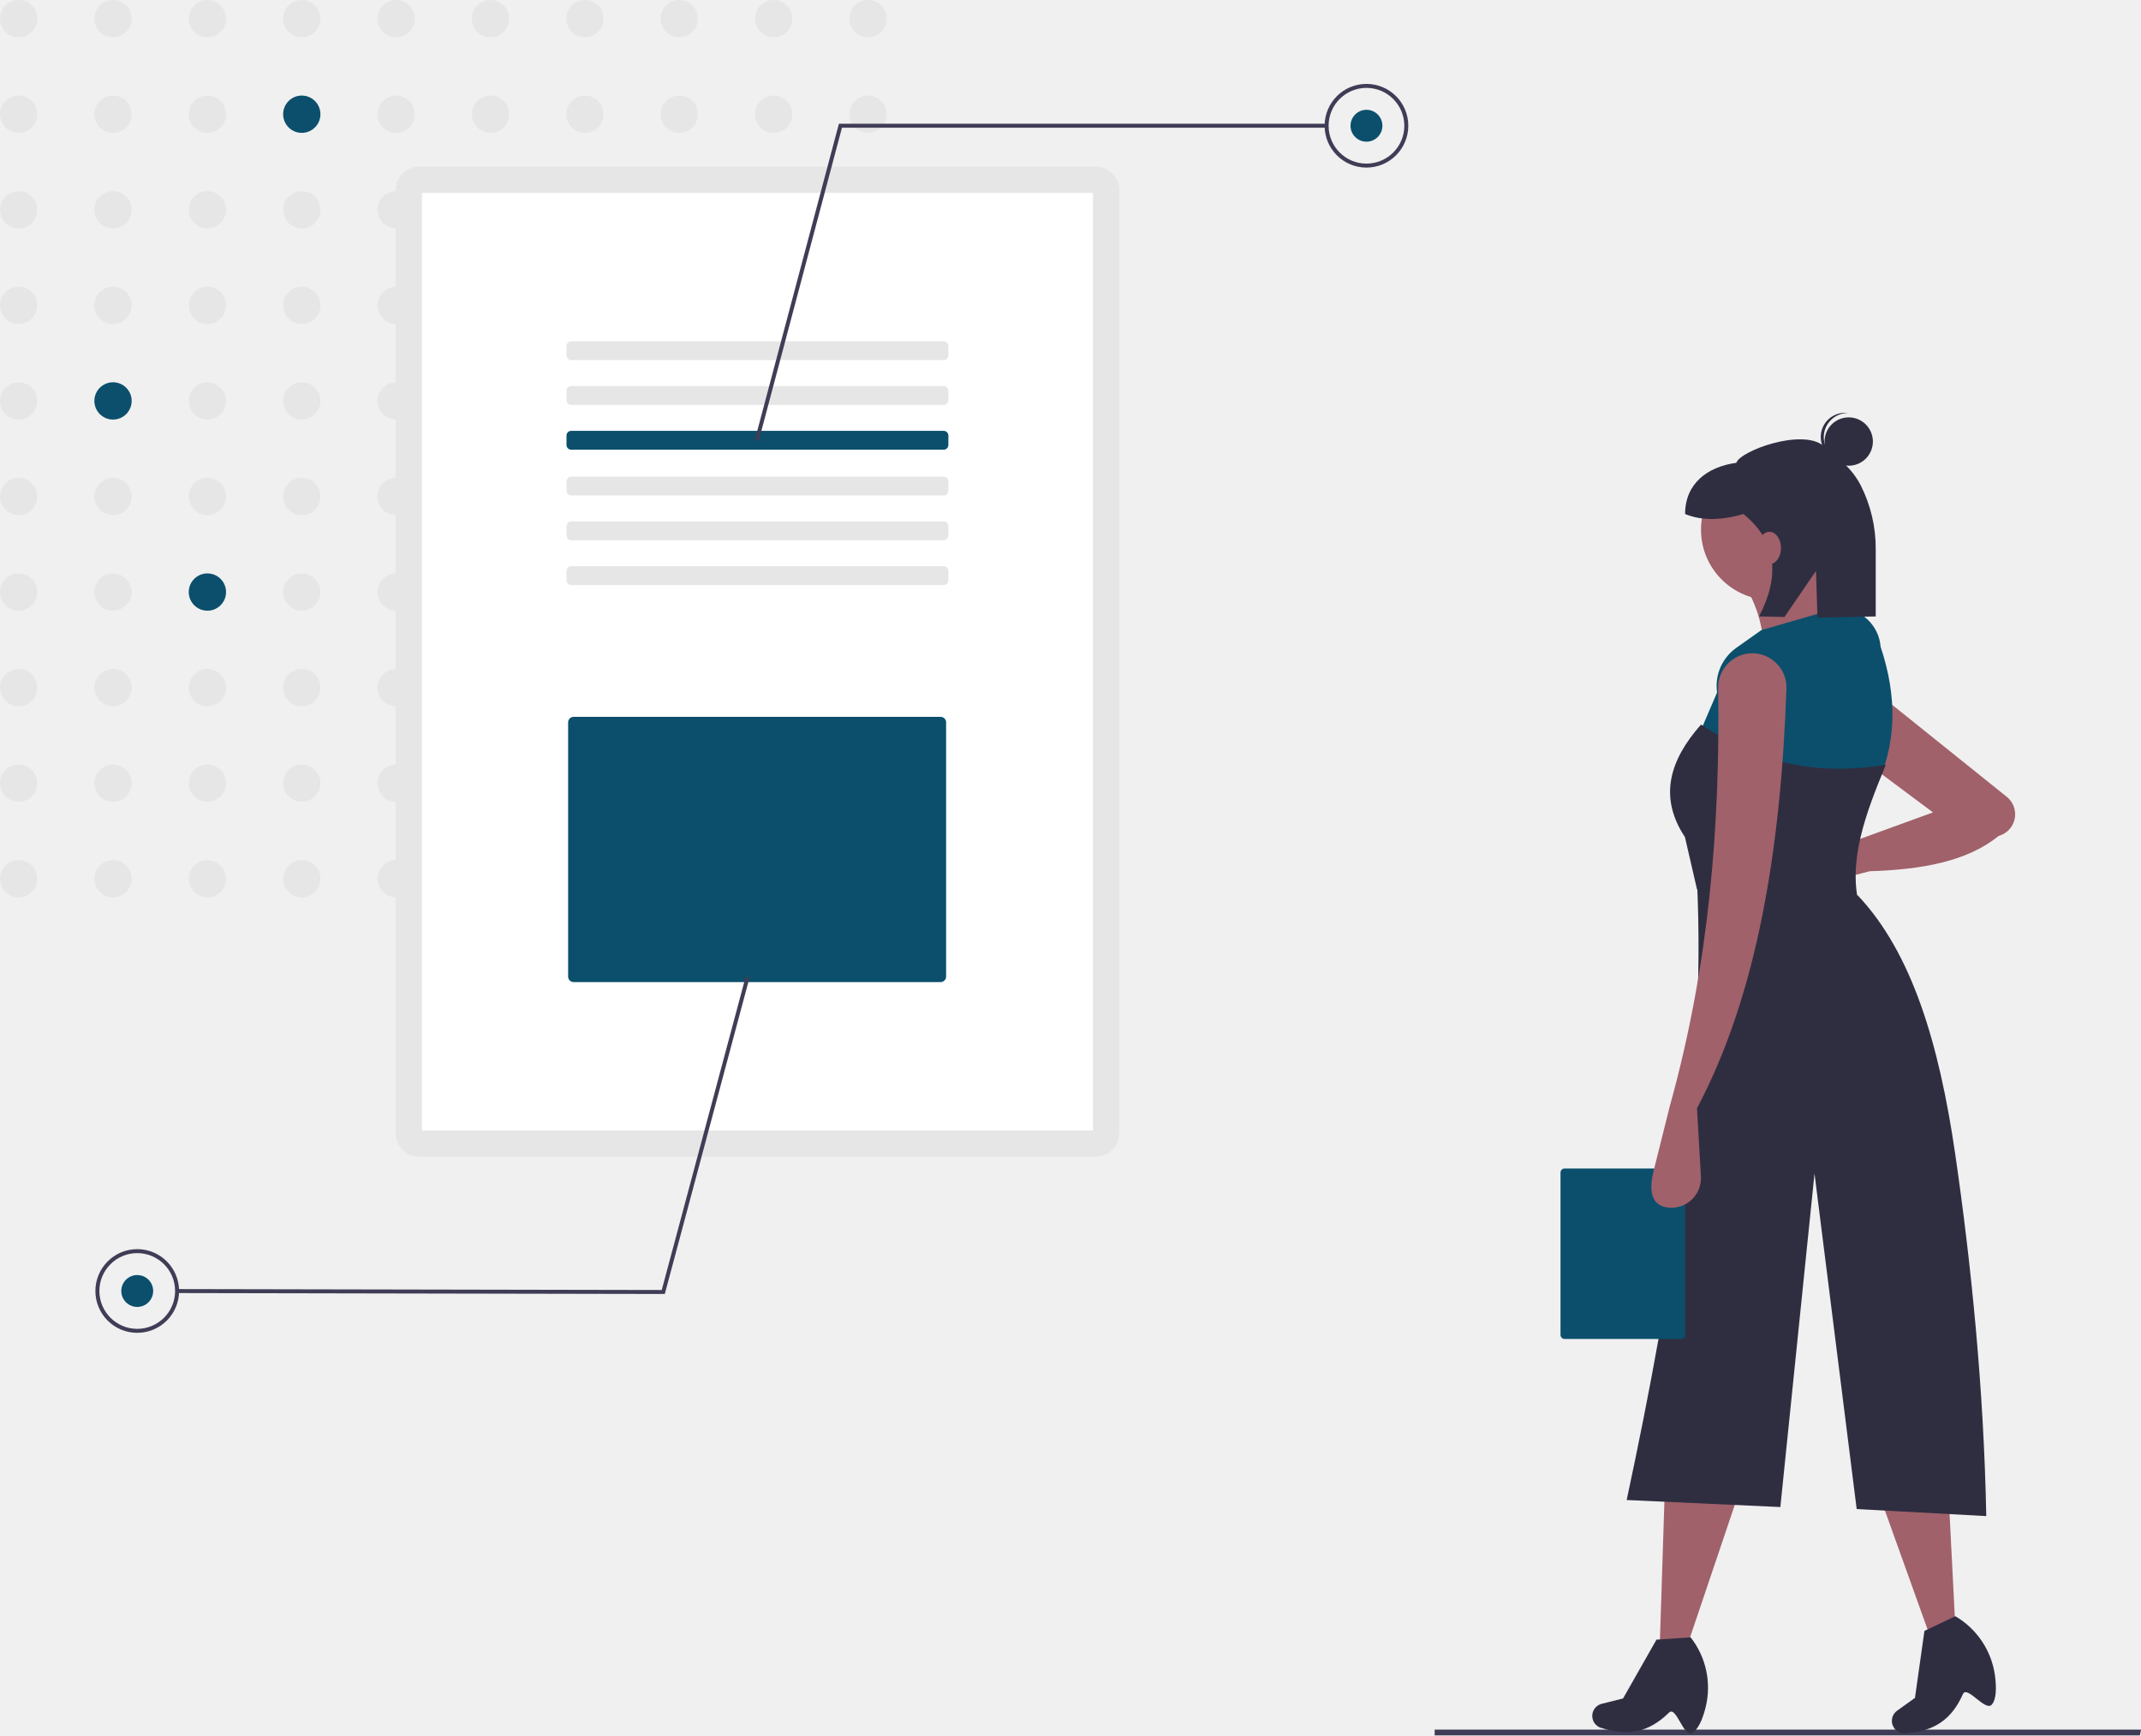
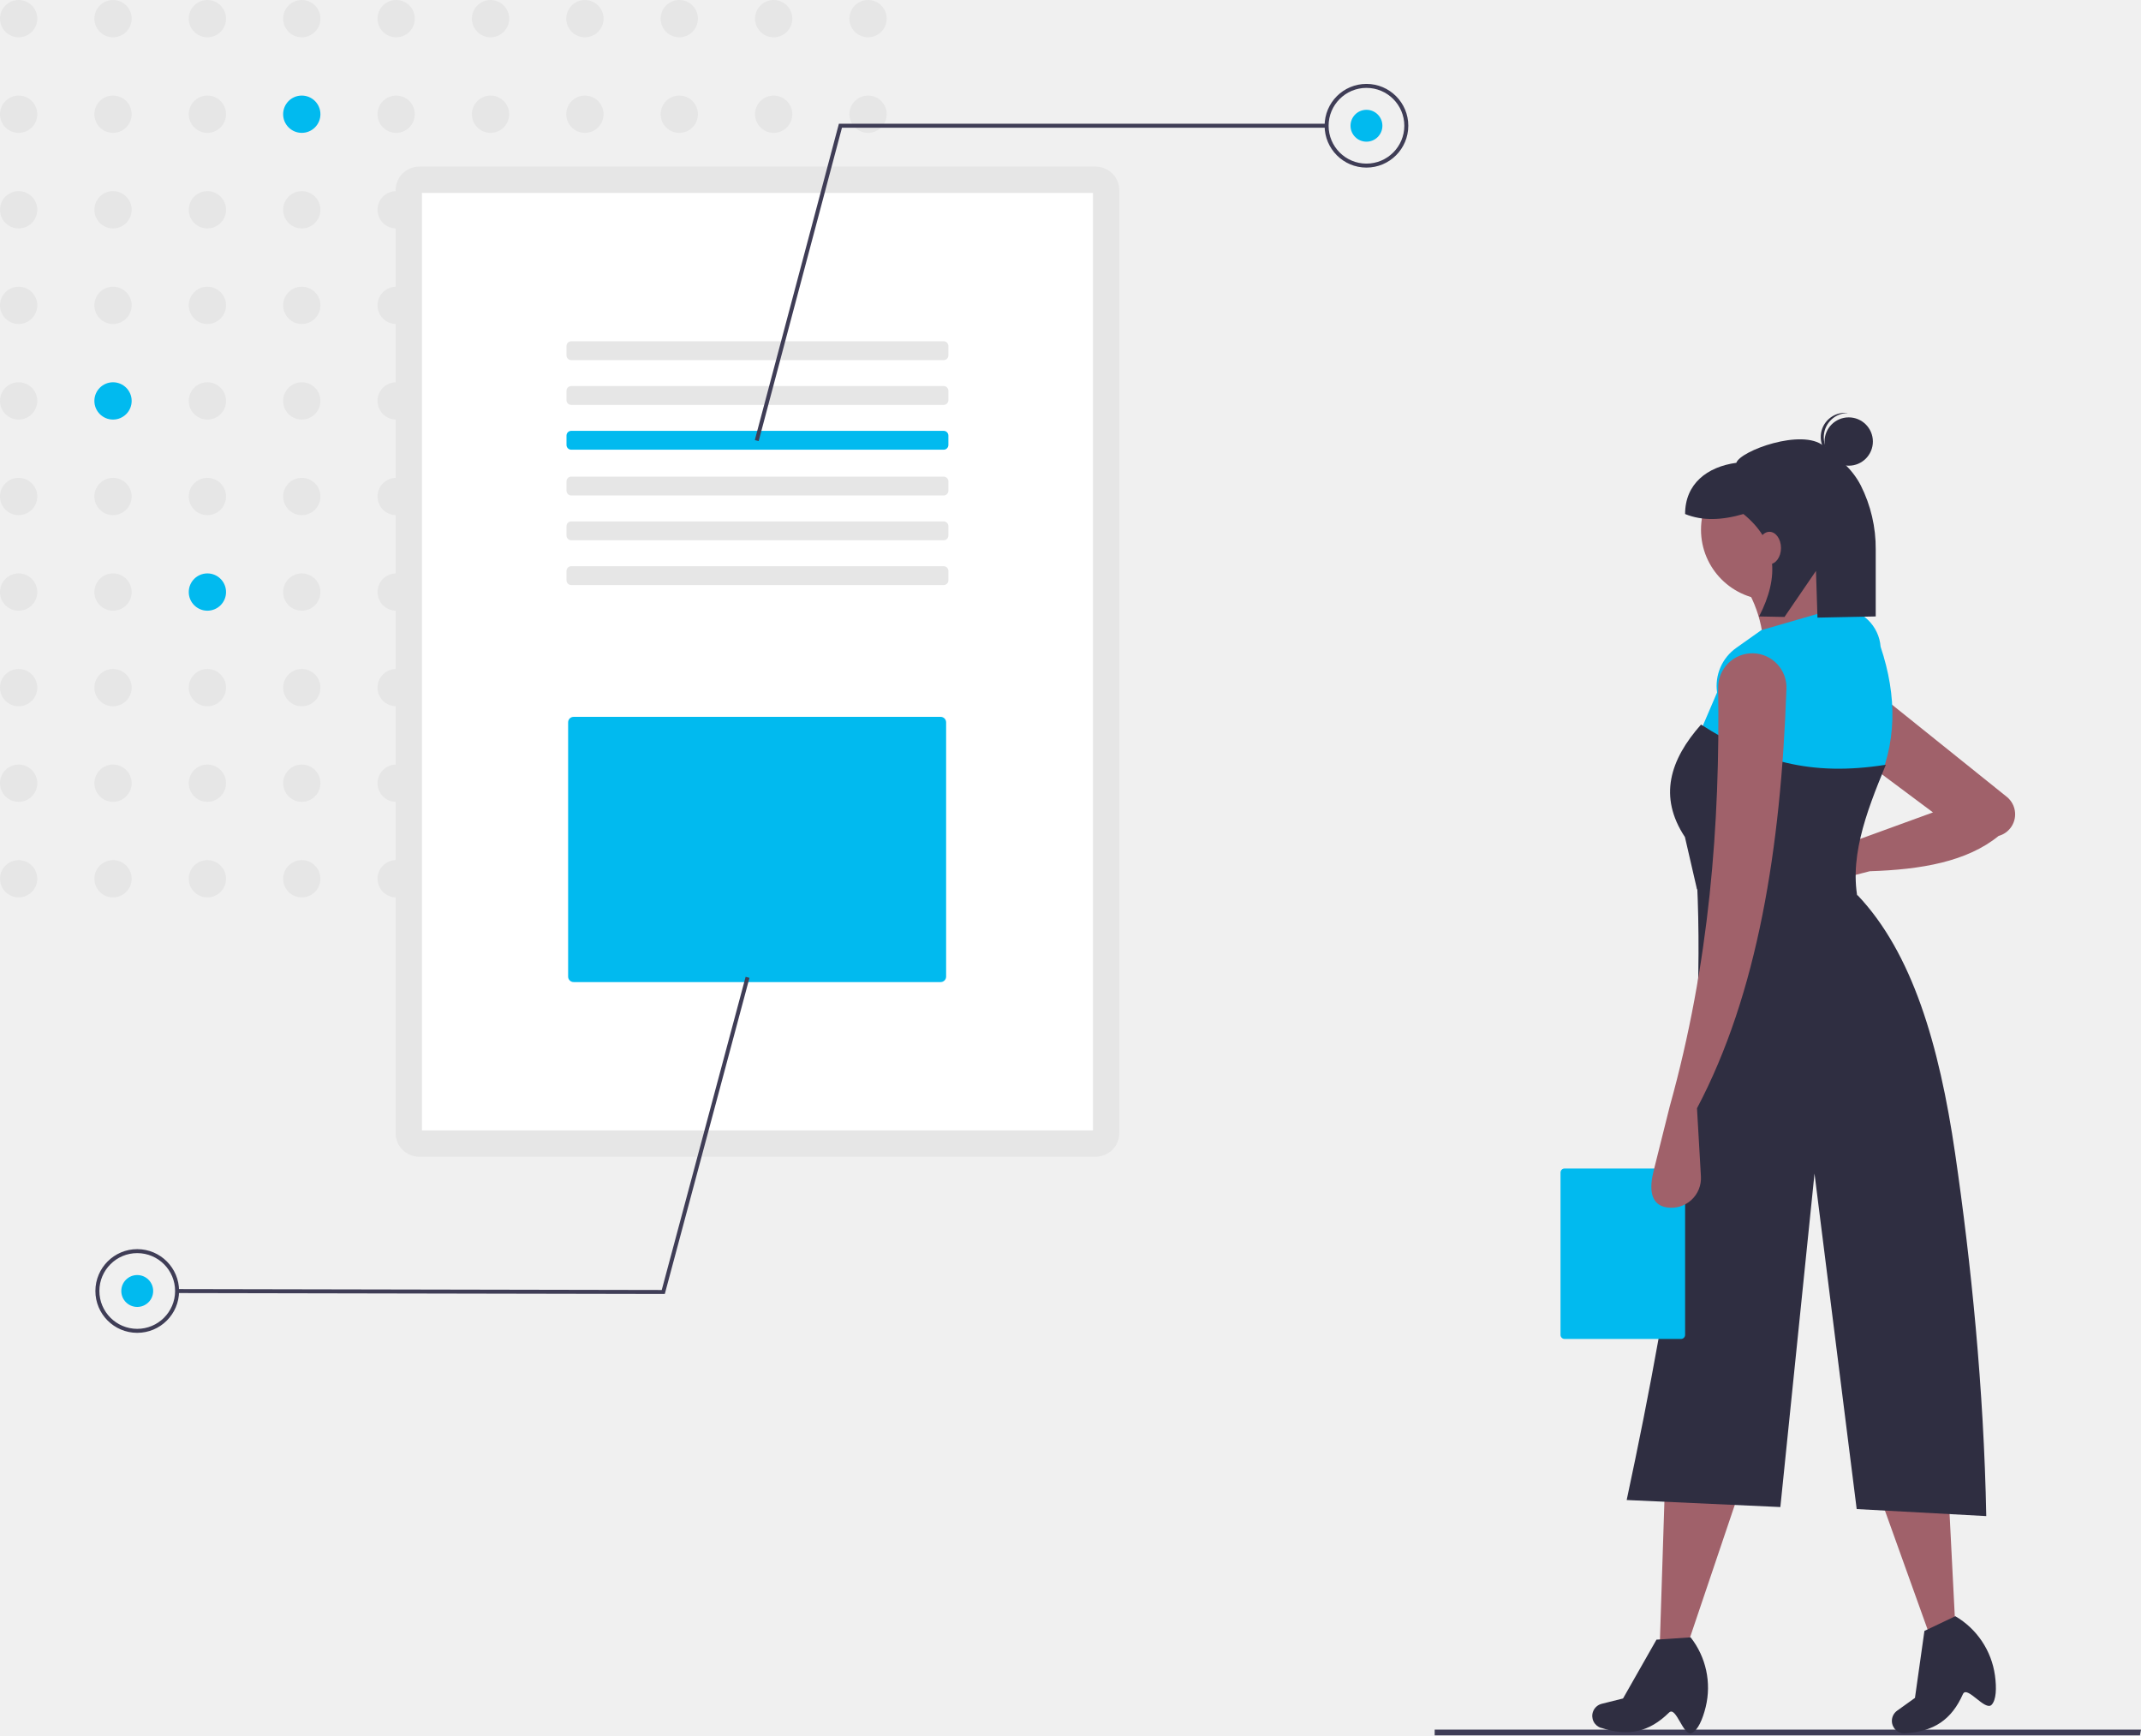
<svg xmlns="http://www.w3.org/2000/svg" id="f115e1f4-ca9e-46ea-99f2-be217fabe967" data-name="Layer 1" width="782.39" height="634.123" viewBox="0 0 782.39 634.123" version="1.1">
  <defs id="defs269" />
  <polygon points="782.009 634.123 524.27 634.123 524.27 632.017 782.39 632.017 782.009 634.123" fill="#3f3d56" id="polygon2" />
  <circle cx="6.813" cy="6.814" r="6.813" fill="#e6e6e6" id="circle4" />
  <circle cx="41.302" cy="6.814" r="6.813" fill="#e6e6e6" id="circle6" />
  <circle cx="75.791" cy="6.814" r="6.813" fill="#e6e6e6" id="circle8" />
  <circle cx="110.28" cy="6.814" r="6.813" fill="#e6e6e6" id="circle10" />
  <circle cx="144.769" cy="6.814" r="6.813" fill="#e6e6e6" id="circle12" />
  <circle cx="179.258" cy="6.814" r="6.813" fill="#e6e6e6" id="circle14" />
  <circle cx="213.747" cy="6.814" r="6.813" fill="#e6e6e6" id="circle16" />
  <circle cx="248.236" cy="6.814" r="6.813" fill="#e6e6e6" id="circle18" />
  <circle cx="282.725" cy="6.814" r="6.813" fill="#e6e6e6" id="circle20" />
  <circle cx="317.214" cy="6.814" r="6.813" fill="#e6e6e6" id="circle22" />
  <circle cx="6.813" cy="41.736" r="6.813" fill="#e6e6e6" id="circle24" />
  <circle cx="41.302" cy="41.736" r="6.813" fill="#e6e6e6" id="circle26" />
  <circle cx="75.791" cy="41.736" r="6.813" fill="#e6e6e6" id="circle28" />
-   <circle cx="110.28" cy="41.736" r="6.813" fill="#b9ff66" id="circle30" style="fill:#0b4f6c;fill-opacity:1" />
+   <circle cx="110.28" cy="41.736" r="6.813" fill="#b9ff66" id="circle30" style="fill:#01baef;fill-opacity:1" />
  <circle cx="144.769" cy="41.736" r="6.813" fill="#e6e6e6" id="circle32" />
  <circle cx="179.258" cy="41.736" r="6.813" fill="#e6e6e6" id="circle34" />
  <circle cx="213.747" cy="41.736" r="6.813" fill="#e6e6e6" id="circle36" />
  <circle cx="248.236" cy="41.736" r="6.813" fill="#e6e6e6" id="circle38" />
  <circle cx="282.725" cy="41.736" r="6.813" fill="#e6e6e6" id="circle40" />
  <circle cx="317.214" cy="41.736" r="6.813" fill="#e6e6e6" id="circle42" />
  <circle cx="6.813" cy="76.658" r="6.813" fill="#e6e6e6" id="circle44" />
  <circle cx="41.302" cy="76.658" r="6.813" fill="#e6e6e6" id="circle46" />
  <circle cx="75.791" cy="76.658" r="6.813" fill="#e6e6e6" id="circle48" />
  <circle cx="110.28" cy="76.658" r="6.813" fill="#e6e6e6" id="circle50" />
  <circle cx="144.769" cy="76.658" r="6.813" fill="#e6e6e6" id="circle52" />
  <circle cx="179.258" cy="76.658" r="6.813" fill="#e6e6e6" id="circle54" />
  <circle cx="213.747" cy="76.658" r="6.813" fill="#e6e6e6" id="circle56" />
  <circle cx="248.236" cy="76.658" r="6.813" fill="#e6e6e6" id="circle58" />
  <circle cx="282.725" cy="76.658" r="6.813" fill="#e6e6e6" id="circle60" />
  <circle cx="317.214" cy="76.658" r="6.813" fill="#e6e6e6" id="circle62" />
  <circle cx="6.813" cy="111.58" r="6.813" fill="#e6e6e6" id="circle64" />
  <circle cx="41.302" cy="111.58" r="6.813" fill="#e6e6e6" id="circle66" />
  <circle cx="75.791" cy="111.58" r="6.813" fill="#e6e6e6" id="circle68" />
  <circle cx="110.28" cy="111.58" r="6.813" fill="#e6e6e6" id="circle70" />
  <circle cx="144.769" cy="111.58" r="6.813" fill="#e6e6e6" id="circle72" />
  <circle cx="179.258" cy="111.58" r="6.813" fill="#e6e6e6" id="circle74" />
  <circle cx="213.747" cy="111.58" r="6.813" fill="#e6e6e6" id="circle76" />
  <circle cx="248.236" cy="111.58" r="6.813" fill="#e6e6e6" id="circle78" />
  <circle cx="282.725" cy="111.58" r="6.813" fill="#e6e6e6" id="circle80" />
  <circle cx="317.214" cy="111.58" r="6.813" fill="#e6e6e6" id="circle82" />
  <circle cx="6.813" cy="146.502" r="6.813" fill="#e6e6e6" id="circle84" />
-   <circle cx="41.302" cy="146.502" r="6.813" fill="#b9ff66" id="circle86" style="fill:#0b4f6c;fill-opacity:1" />
+   <circle cx="41.302" cy="146.502" r="6.813" fill="#b9ff66" id="circle86" style="fill:#01baef;fill-opacity:1" />
  <circle cx="75.791" cy="146.502" r="6.813" fill="#e6e6e6" id="circle88" />
  <circle cx="110.28" cy="146.502" r="6.813" fill="#e6e6e6" id="circle90" />
  <circle cx="144.769" cy="146.502" r="6.813" fill="#e6e6e6" id="circle92" />
  <circle cx="179.258" cy="146.502" r="6.813" fill="#e6e6e6" id="circle94" />
  <circle cx="213.747" cy="146.502" r="6.813" fill="#e6e6e6" id="circle96" />
  <circle cx="248.236" cy="146.502" r="6.813" fill="#e6e6e6" id="circle98" />
  <circle cx="282.725" cy="146.502" r="6.813" fill="#e6e6e6" id="circle100" />
  <circle cx="317.214" cy="146.502" r="6.813" fill="#e6e6e6" id="circle102" />
  <circle cx="6.813" cy="181.424" r="6.813" fill="#e6e6e6" id="circle104" />
  <circle cx="41.302" cy="181.424" r="6.813" fill="#e6e6e6" id="circle106" />
  <circle cx="75.791" cy="181.424" r="6.813" fill="#e6e6e6" id="circle108" />
  <circle cx="110.28" cy="181.424" r="6.813" fill="#e6e6e6" id="circle110" />
  <circle cx="144.769" cy="181.424" r="6.813" fill="#e6e6e6" id="circle112" />
  <circle cx="179.258" cy="181.424" r="6.813" fill="#e6e6e6" id="circle114" />
  <circle cx="213.747" cy="181.424" r="6.813" fill="#e6e6e6" id="circle116" />
  <circle cx="248.236" cy="181.424" r="6.813" fill="#e6e6e6" id="circle118" />
  <circle cx="282.725" cy="181.424" r="6.813" fill="#e6e6e6" id="circle120" />
  <circle cx="317.214" cy="181.424" r="6.813" fill="#e6e6e6" id="circle122" />
  <circle cx="6.813" cy="216.346" r="6.813" fill="#e6e6e6" id="circle124" />
  <circle cx="41.302" cy="216.346" r="6.813" fill="#e6e6e6" id="circle126" />
-   <circle cx="75.791" cy="216.346" r="6.813" fill="#b9ff66" id="circle128" style="fill:#0b4f6c;fill-opacity:1" />
+   <circle cx="75.791" cy="216.346" r="6.813" fill="#b9ff66" id="circle128" style="fill:#01baef;fill-opacity:1" />
  <circle cx="110.28" cy="216.346" r="6.813" fill="#e6e6e6" id="circle130" />
  <circle cx="144.769" cy="216.346" r="6.813" fill="#e6e6e6" id="circle132" />
  <circle cx="179.258" cy="216.346" r="6.813" fill="#e6e6e6" id="circle134" />
  <circle cx="213.747" cy="216.346" r="6.813" fill="#e6e6e6" id="circle136" />
  <circle cx="248.236" cy="216.346" r="6.813" fill="#e6e6e6" id="circle138" />
  <circle cx="282.725" cy="216.346" r="6.813" fill="#e6e6e6" id="circle140" />
  <circle cx="317.214" cy="216.346" r="6.813" fill="#e6e6e6" id="circle142" />
  <circle cx="6.813" cy="251.268" r="6.813" fill="#e6e6e6" id="circle144" />
  <circle cx="41.302" cy="251.268" r="6.813" fill="#e6e6e6" id="circle146" />
  <circle cx="75.791" cy="251.268" r="6.813" fill="#e6e6e6" id="circle148" />
  <circle cx="110.28" cy="251.268" r="6.813" fill="#e6e6e6" id="circle150" />
  <circle cx="144.769" cy="251.268" r="6.813" fill="#e6e6e6" id="circle152" />
  <circle cx="179.258" cy="251.268" r="6.813" fill="#e6e6e6" id="circle154" />
  <circle cx="213.747" cy="251.268" r="6.813" fill="#e6e6e6" id="circle156" />
  <circle cx="248.236" cy="251.268" r="6.813" fill="#e6e6e6" id="circle158" />
  <circle cx="282.725" cy="251.268" r="6.813" fill="#e6e6e6" id="circle160" />
  <circle cx="317.214" cy="251.268" r="6.813" fill="#e6e6e6" id="circle162" />
  <circle cx="6.813" cy="286.19" r="6.813" fill="#e6e6e6" id="circle164" />
  <circle cx="41.302" cy="286.19" r="6.813" fill="#e6e6e6" id="circle166" />
  <circle cx="75.791" cy="286.19" r="6.813" fill="#e6e6e6" id="circle168" />
  <circle cx="110.28" cy="286.19" r="6.813" fill="#e6e6e6" id="circle170" />
  <circle cx="144.769" cy="286.19" r="6.813" fill="#e6e6e6" id="circle172" />
  <circle cx="179.258" cy="286.19" r="6.813" fill="#e6e6e6" id="circle174" />
  <circle cx="213.747" cy="286.19" r="6.813" fill="#e6e6e6" id="circle176" />
  <circle cx="248.236" cy="286.19" r="6.813" fill="#e6e6e6" id="circle178" />
  <circle cx="282.725" cy="286.19" r="6.813" fill="#e6e6e6" id="circle180" />
  <circle cx="317.214" cy="286.19" r="6.813" fill="#e6e6e6" id="circle182" />
  <circle cx="6.813" cy="321.112" r="6.813" fill="#e6e6e6" id="circle184" />
  <circle cx="41.302" cy="321.112" r="6.813" fill="#e6e6e6" id="circle186" />
  <circle cx="75.791" cy="321.112" r="6.813" fill="#e6e6e6" id="circle188" />
  <circle cx="110.28" cy="321.112" r="6.813" fill="#e6e6e6" id="circle190" />
  <circle cx="144.769" cy="321.112" r="6.813" fill="#e6e6e6" id="circle192" />
  <circle cx="179.258" cy="321.112" r="6.813" fill="#e6e6e6" id="circle194" />
  <circle cx="213.747" cy="321.112" r="6.813" fill="#e6e6e6" id="circle196" />
  <circle cx="248.236" cy="321.112" r="6.813" fill="#e6e6e6" id="circle198" />
  <circle cx="282.725" cy="321.112" r="6.813" fill="#e6e6e6" id="circle200" />
  <circle cx="317.214" cy="321.112" r="6.813" fill="#e6e6e6" id="circle202" />
  <path d="M609.209,193.831a8.614,8.614,0,0,1,8.614,8.614V547.004a8.614,8.614,0,0,1-8.614,8.614H361.988a8.614,8.614,0,0,1-8.614-8.614V202.444a8.614,8.614,0,0,1,8.614-8.614H609.209" transform="translate(-208.805 -132.9387)" fill="#e6e6e6" id="path204" />
  <path d="M362.991,546.001H608.206V203.447H362.991Z" transform="translate(-208.805 -132.9387)" fill="#fff" id="path206" />
  <path d="M553.649,257.643a1.723,1.723,0,0,1,1.723,1.723v3.446a1.723,1.723,0,0,1-1.723,1.723H417.548a1.723,1.723,0,0,1-1.723-1.723v-3.446a1.723,1.723,0,0,1,1.723-1.723h136.101" transform="translate(-208.805 -132.9387)" fill="#e6e6e6" id="path208" />
  <path d="M553.649,274.009a1.723,1.723,0,0,1,1.723,1.723v3.446a1.723,1.723,0,0,1-1.723,1.723H417.548a1.723,1.723,0,0,1-1.723-1.723v-3.446a1.723,1.723,0,0,1,1.723-1.723h136.101" transform="translate(-208.805 -132.9387)" fill="#e6e6e6" id="path210" />
-   <path d="M553.649,290.376a1.723,1.723,0,0,1,1.723,1.723v3.446a1.723,1.723,0,0,1-1.723,1.723H417.548a1.723,1.723,0,0,1-1.723-1.723v-3.446A1.723,1.723,0,0,1,417.548,290.376h136.101" transform="translate(-208.805 -132.9387)" fill="#b9ff66" id="path212" style="fill:#0b4f6c;fill-opacity:1" />
+   <path d="M553.649,290.376a1.723,1.723,0,0,1,1.723,1.723v3.446a1.723,1.723,0,0,1-1.723,1.723H417.548a1.723,1.723,0,0,1-1.723-1.723v-3.446A1.723,1.723,0,0,1,417.548,290.376h136.101" transform="translate(-208.805 -132.9387)" fill="#b9ff66" id="path212" style="fill:#01baef;fill-opacity:1" />
  <path d="M553.649,307.101a1.723,1.723,0,0,1,1.723,1.723v3.446a1.723,1.723,0,0,1-1.723,1.723H417.548a1.723,1.723,0,0,1-1.723-1.723v-3.446a1.723,1.723,0,0,1,1.723-1.723h136.101" transform="translate(-208.805 -132.9387)" fill="#e6e6e6" id="path214" />
  <path d="M553.649,323.467a1.723,1.723,0,0,1,1.723,1.723v3.446a1.723,1.723,0,0,1-1.723,1.723H417.548a1.723,1.723,0,0,1-1.723-1.723v-3.446a1.723,1.723,0,0,1,1.723-1.723h136.101" transform="translate(-208.805 -132.9387)" fill="#e6e6e6" id="path216" />
  <path d="M553.649,339.834a1.723,1.723,0,0,1,1.723,1.723v3.446a1.723,1.723,0,0,1-1.723,1.723H417.548a1.723,1.723,0,0,1-1.723-1.723v-3.446a1.723,1.723,0,0,1,1.723-1.723h136.101" transform="translate(-208.805 -132.9387)" fill="#e6e6e6" id="path218" />
-   <path d="M418.417,394.89a2.002,2.002,0,0,0-2,2v92.916a2.002,2.002,0,0,0,2,2H552.548a2.002,2.002,0,0,0,2-2V396.89a2.002,2.002,0,0,0-2-2Z" transform="translate(-208.805 -132.9387)" fill="#b9ff66" id="path220" style="fill:#0b4f6c;fill-opacity:1" />
+   <path d="M418.417,394.89a2.002,2.002,0,0,0-2,2v92.916a2.002,2.002,0,0,0,2,2H552.548a2.002,2.002,0,0,0,2-2V396.89a2.002,2.002,0,0,0-2-2Z" transform="translate(-208.805 -132.9387)" fill="#b9ff66" id="path220" style="fill:#01baef;fill-opacity:1;opacity:1" />
  <polygon points="277.241 161.182 275.833 160.808 306.56 45.221 484.785 45.221 484.785 46.678 307.679 46.678 277.241 161.182" fill="#3f3d56" id="polygon222" />
  <path d="M708.153,194.179a15.291,15.291,0,1,1,15.291-15.291A15.308,15.308,0,0,1,708.153,194.179Zm0-29.126a13.835,13.835,0,1,0,13.835,13.835A13.85,13.85,0,0,0,708.153,165.054Z" transform="translate(-208.805 -132.9387)" fill="#3f3d56" id="path224" />
-   <circle cx="499.348" cy="45.95" r="5.825" fill="#b9ff66" id="circle226" style="fill:#0b4f6c;fill-opacity:1" />
+   <circle cx="499.348" cy="45.95" r="5.825" fill="#b9ff66" id="circle226" style="fill:#01baef;fill-opacity:1" />
  <polygon points="272.477 356.941 273.884 357.317 242.937 472.845 64.712 472.504 64.715 471.047 241.82 471.387 272.477 356.941" fill="#3f3d56" id="polygon228" />
  <path d="M258.985,589.395A15.291,15.291,0,1,1,243.664,604.657,15.308,15.308,0,0,1,258.985,589.395Zm-.056,29.125a13.835,13.835,0,1,0-13.808-13.861A13.85,13.85,0,0,0,258.929,618.521Z" transform="translate(-208.805 -132.9387)" fill="#3f3d56" id="path230" />
-   <circle cx="50.15" cy="471.748" r="5.825" fill="#b9ff66" id="circle232" style="fill:#0b4f6c;fill-opacity:1" />
+   <circle cx="50.15" cy="471.748" r="5.825" fill="#b9ff66" id="circle232" style="fill:#01baef;fill-opacity:1" />
  <polygon points="616.828 600.594 606.551 600.594 608.386 543.702 635.548 545.17 616.828 600.594" fill="#ffb8b8" id="polygon234" style="fill:#a0616a;fill-opacity:1" />
  <path d="M827.036,766.229c-3.102,1.416-5.7-10.055-8.317-7.483-7.319,7.193-14.882,8.759-24.651,5.619l-.226-.038a4.575,4.575,0,0,1-2.884-5.962h0a4.575,4.575,0,0,1,3.174-2.832l7.784-1.946,12.222-21.494,12.477-.843h0a29.808,29.808,0,0,1,5.513,25.429C830.995,761.299,829.247,765.22,827.036,766.229Z" transform="translate(-208.805 -132.9387)" fill="#2f2e41" id="path236" />
  <polygon points="714.467 593.074 704.91 596.854 685.691 543.275 711.489 534.65 714.467 593.074" fill="#ffb8b8" id="polygon238" style="fill:#a0616a;fill-opacity:1" />
  <path d="M936.601,755.901c-2.364,2.457-8.999-7.253-10.486-3.9-4.161,9.38-10.617,13.618-20.857,14.291l-.224.048a4.575,4.575,0,0,1-4.875-4.484h0a4.575,4.575,0,0,1,1.91-3.801l6.523-4.672L912.052,728.901l11.292-5.373h0a29.808,29.808,0,0,1,14.479,21.619C938.47,749.861,938.287,754.149,936.601,755.901Z" transform="translate(-208.805 -132.9387)" fill="#2f2e41" id="path240" />
  <path d="M892.071,451.3l-15.778,4.057a8.258,8.258,0,0,1-10.308-7.68v0a8.258,8.258,0,0,1,8.518-8.571l13.898.448,26.781-9.752L889.869,410.925l2.936-26.427,49.331,39.604a8.195,8.195,0,0,1,3.044,5.806h0a8.195,8.195,0,0,1-6.009,8.487C927.613,447.828,910.773,450.718,892.071,451.3Z" transform="translate(-208.805 -132.9387)" fill="#ffb8b8" id="path242" style="fill:#a0616a;fill-opacity:1" />
  <circle cx="647.296" cy="193.566" r="25.693" fill="#ffb8b8" id="circle244" style="fill:#a0616a;fill-opacity:1" />
  <path d="M887.667,361.741l-34.502,13.948a46.631,46.631,0,0,0-8.075-30.832l28.629-6.607C873.347,346.994,878.075,354.81,887.667,361.741Z" transform="translate(-208.805 -132.9387)" fill="#ffb8b8" id="path246" style="fill:#a0616a;fill-opacity:1" />
-   <path d="M893.907,421.569c-27.812,2.226-43.025-1.467-66.435-15.049l8.809-20.554h0a17.001,17.001,0,0,1,7.003-16.278l9.146-6.479,27.895-8.075,1.251.063A15.269,15.269,0,0,1,896.039,369.276C902.099,387.386,902.138,404.893,893.907,421.569Z" transform="translate(-208.805 -132.9387)" fill="#b9ff66" id="path248" style="fill:#0b4f6c;fill-opacity:1" />
+   <path d="M893.907,421.569c-27.812,2.226-43.025-1.467-66.435-15.049l8.809-20.554h0a17.001,17.001,0,0,1,7.003-16.278l9.146-6.479,27.895-8.075,1.251.063A15.269,15.269,0,0,1,896.039,369.276C902.099,387.386,902.138,404.893,893.907,421.569Z" transform="translate(-208.805 -132.9387)" fill="#b9ff66" id="path248" style="fill:#01baef;fill-opacity:1" />
  <path d="M888.401,464.513l-59.461-6.607-4.405-19.086c-9.763-14.738-5.502-28.237,5.873-41.109,20.733,13.306,39.978,19.056,67.536,14.682C890.615,430.216,883.847,447.733,888.401,464.513Z" transform="translate(-208.805 -132.9387)" fill="#2f2e41" id="path250" />
  <path d="M934.648,686.942l-47.349-2.569L871.884,561.78,859.404,683.638,803.247,681.069c17.131-80.111,29.031-156.163,25.693-226.099l58.727,5.139C907.57,481.094,917.453,514.594,923.27,554.439S933.776,640.475,934.648,686.942Z" transform="translate(-208.805 -132.9387)" fill="#2f2e41" id="path252" />
  <circle cx="675.58" cy="161.345" r="8.831" fill="#2f2e41" id="circle254" />
  <path d="M875.285,292.122a8.824,8.824,0,0,1,8.827-8.254c-.182-.023-.363-.051-.549-.063a8.831,8.831,0,0,0-1.133,17.626c.186.012.369.007.553.008A8.824,8.824,0,0,1,875.285,292.122Z" transform="translate(-208.805 -132.9387)" fill="#2f2e41" id="path256" />
  <path d="M875.235,295.893c-7.876-6.534-30.467,1.77-31.925,6.163-10.651,1.451-18.715,7.666-18.715,18.715v0c6.332,2.594,13.534,2.274,21.319,0,12.41,10.113,13.261,22.827,5.713,37.429l9.285.186,11.509-16.821.55,17.062,21.283-.427V333.749a51.121,51.121,0,0,0-5.458-23.42C885.481,303.885,880.334,300.123,875.235,295.893Z" transform="translate(-208.805 -132.9387)" id="path258" fill="#2f2e41" />
  <ellipse cx="646.611" cy="200.241" rx="4.223" ry="5.912" fill="#ffb8b8" id="ellipse260" style="fill:#a0616a;fill-opacity:1" />
-   <path d="M823.113,559.928a1.483,1.483,0,0,1,1.483,1.483v59.319a1.483,1.483,0,0,1-1.483,1.483h-42.562a1.483,1.483,0,0,1-1.483-1.483V561.411a1.483,1.483,0,0,1,1.483-1.483h42.562" transform="translate(-208.805 -132.9387)" fill="#b9ff66" id="path262" style="fill:#0b4f6c;fill-opacity:1" />
+   <path d="M823.113,559.928a1.483,1.483,0,0,1,1.483,1.483v59.319a1.483,1.483,0,0,1-1.483,1.483h-42.562a1.483,1.483,0,0,1-1.483-1.483V561.411a1.483,1.483,0,0,1,1.483-1.483h42.562" transform="translate(-208.805 -132.9387)" fill="#b9ff66" id="path262" style="fill:#01baef;fill-opacity:1" />
  <path d="M828.94,537.922l1.437,24.913a10.819,10.819,0,0,1-12.375,11.327h0c-6.33-.931-6.473-7.121-4.922-13.328l5.912-23.647c14.502-51.998,18.417-103.036,17.684-152.812A12.498,12.498,0,0,1,849.51,371.662h0A12.491,12.491,0,0,1,861.631,384.589C859.578,443.039,851.053,496.119,828.94,537.922Z" transform="translate(-208.805 -132.9387)" fill="#ffb8b8" id="path264" style="fill:#a0616a;fill-opacity:1" />
</svg>
